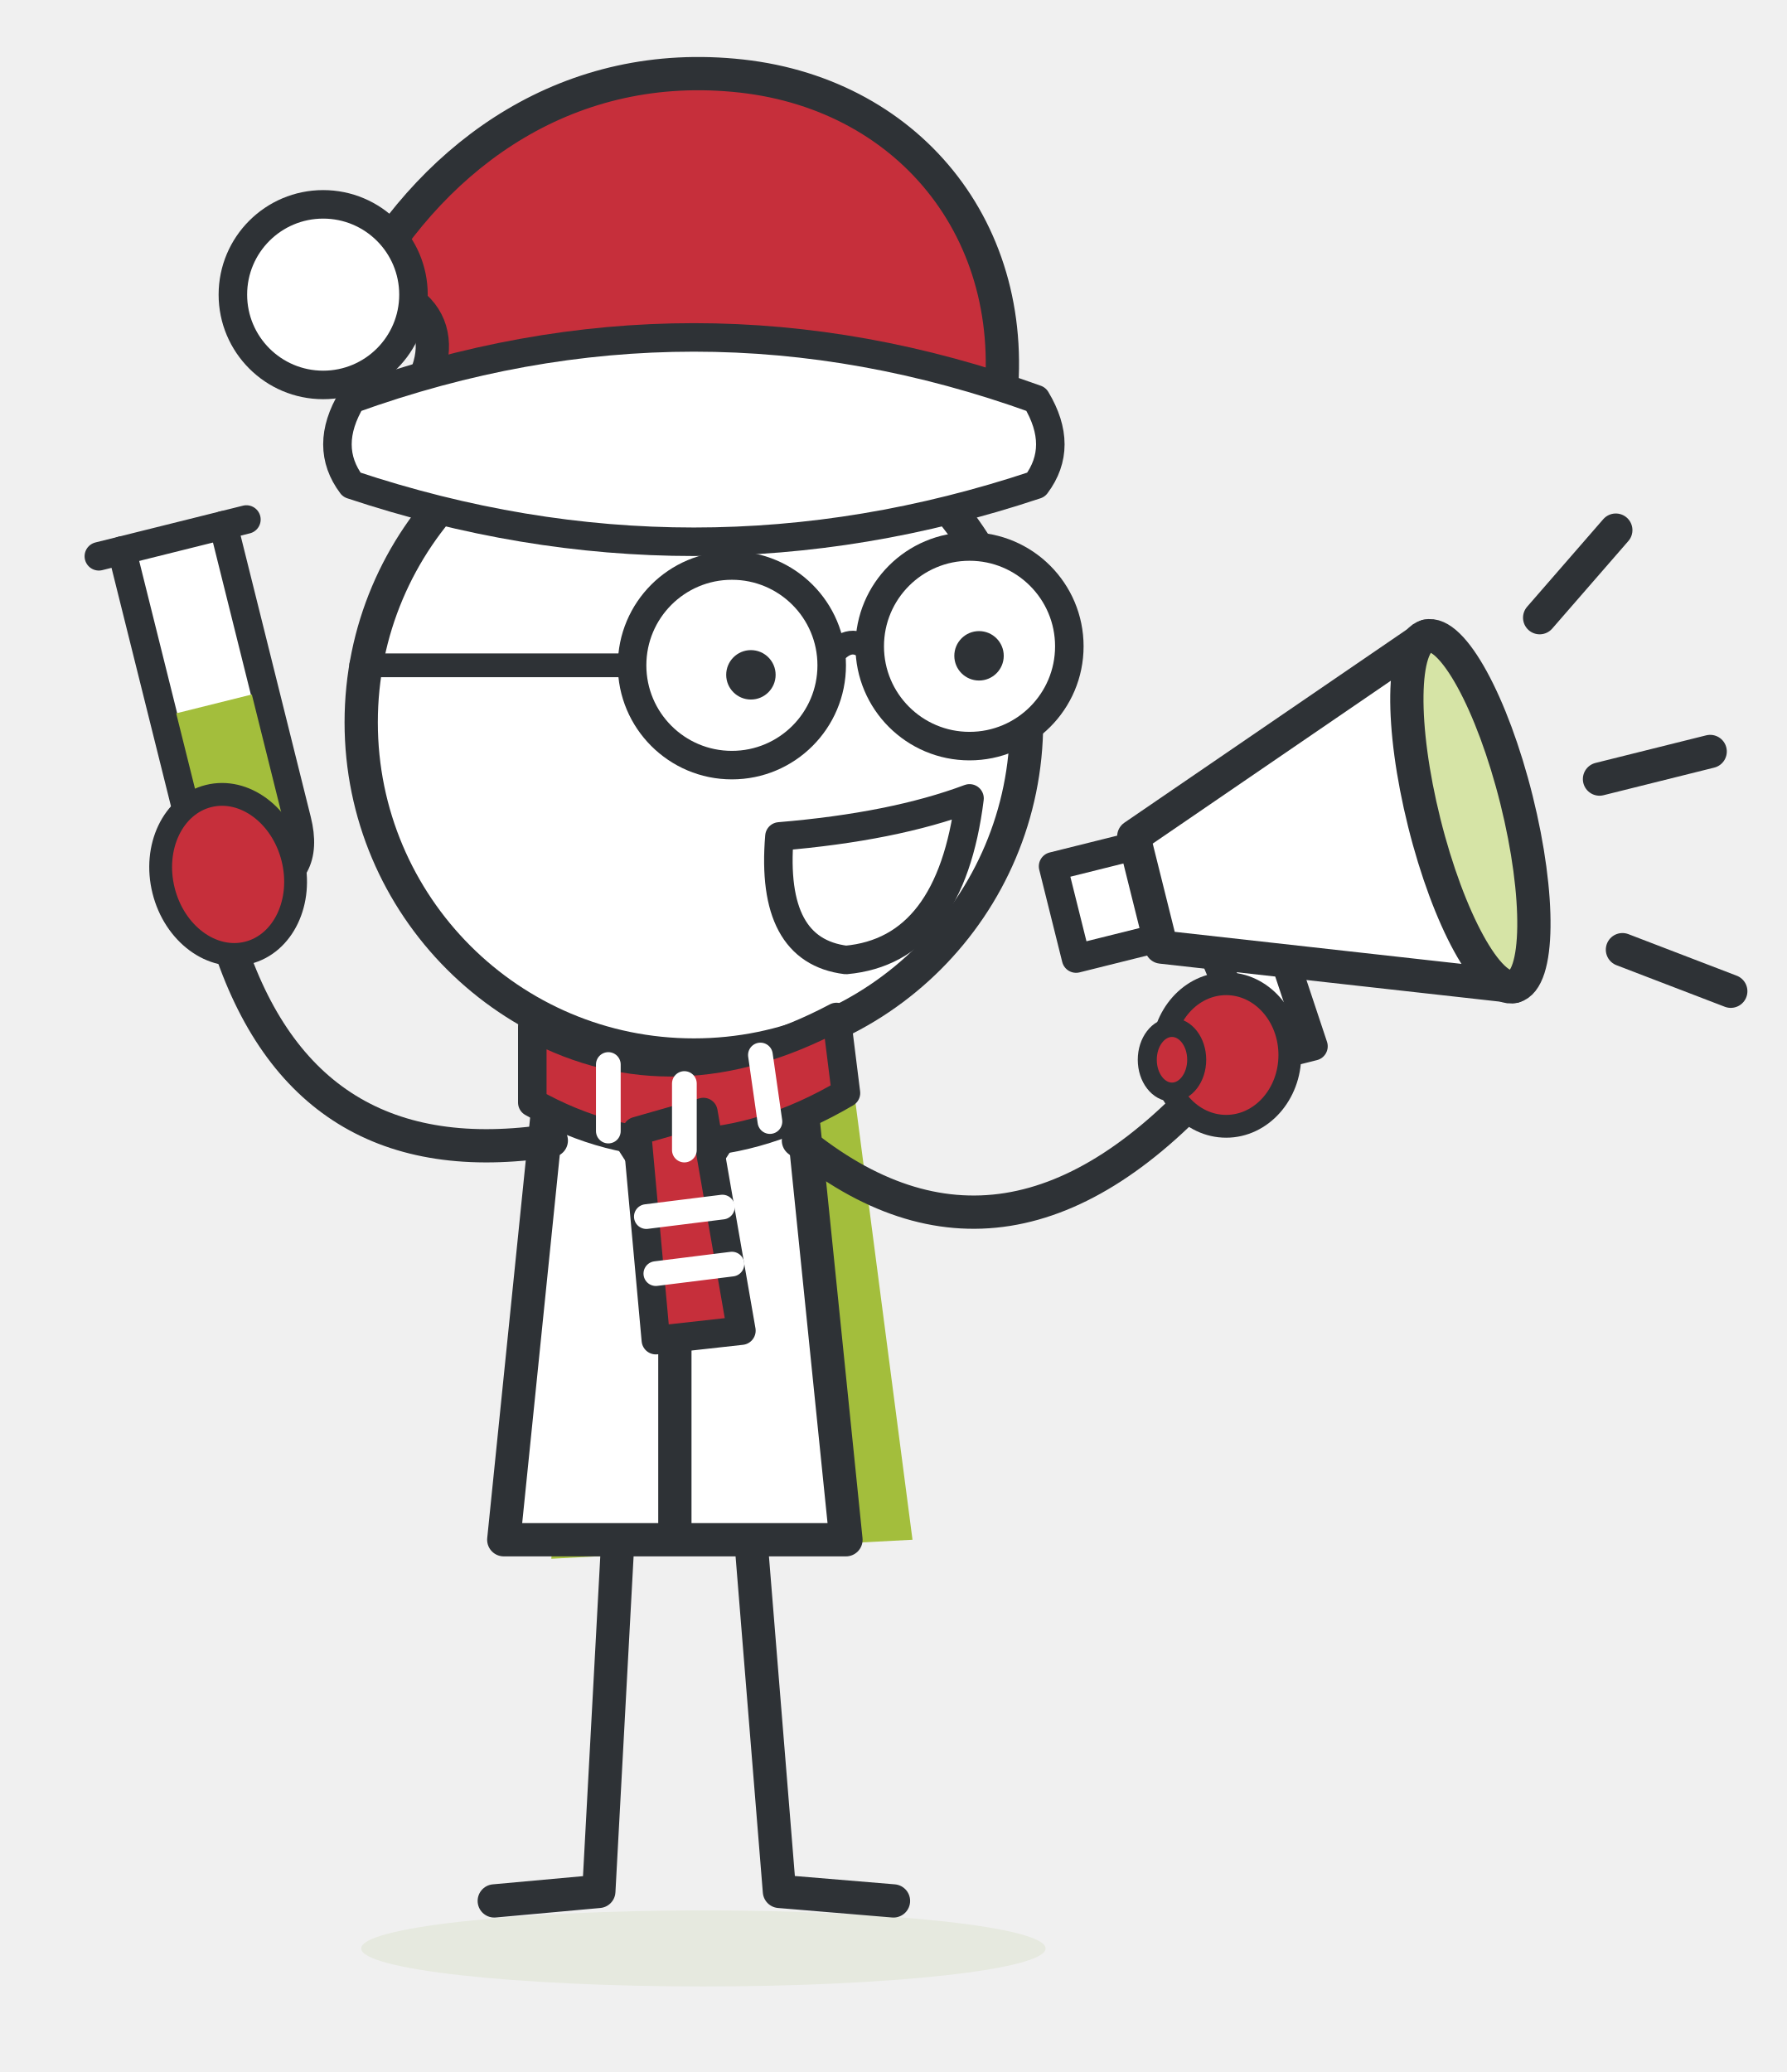
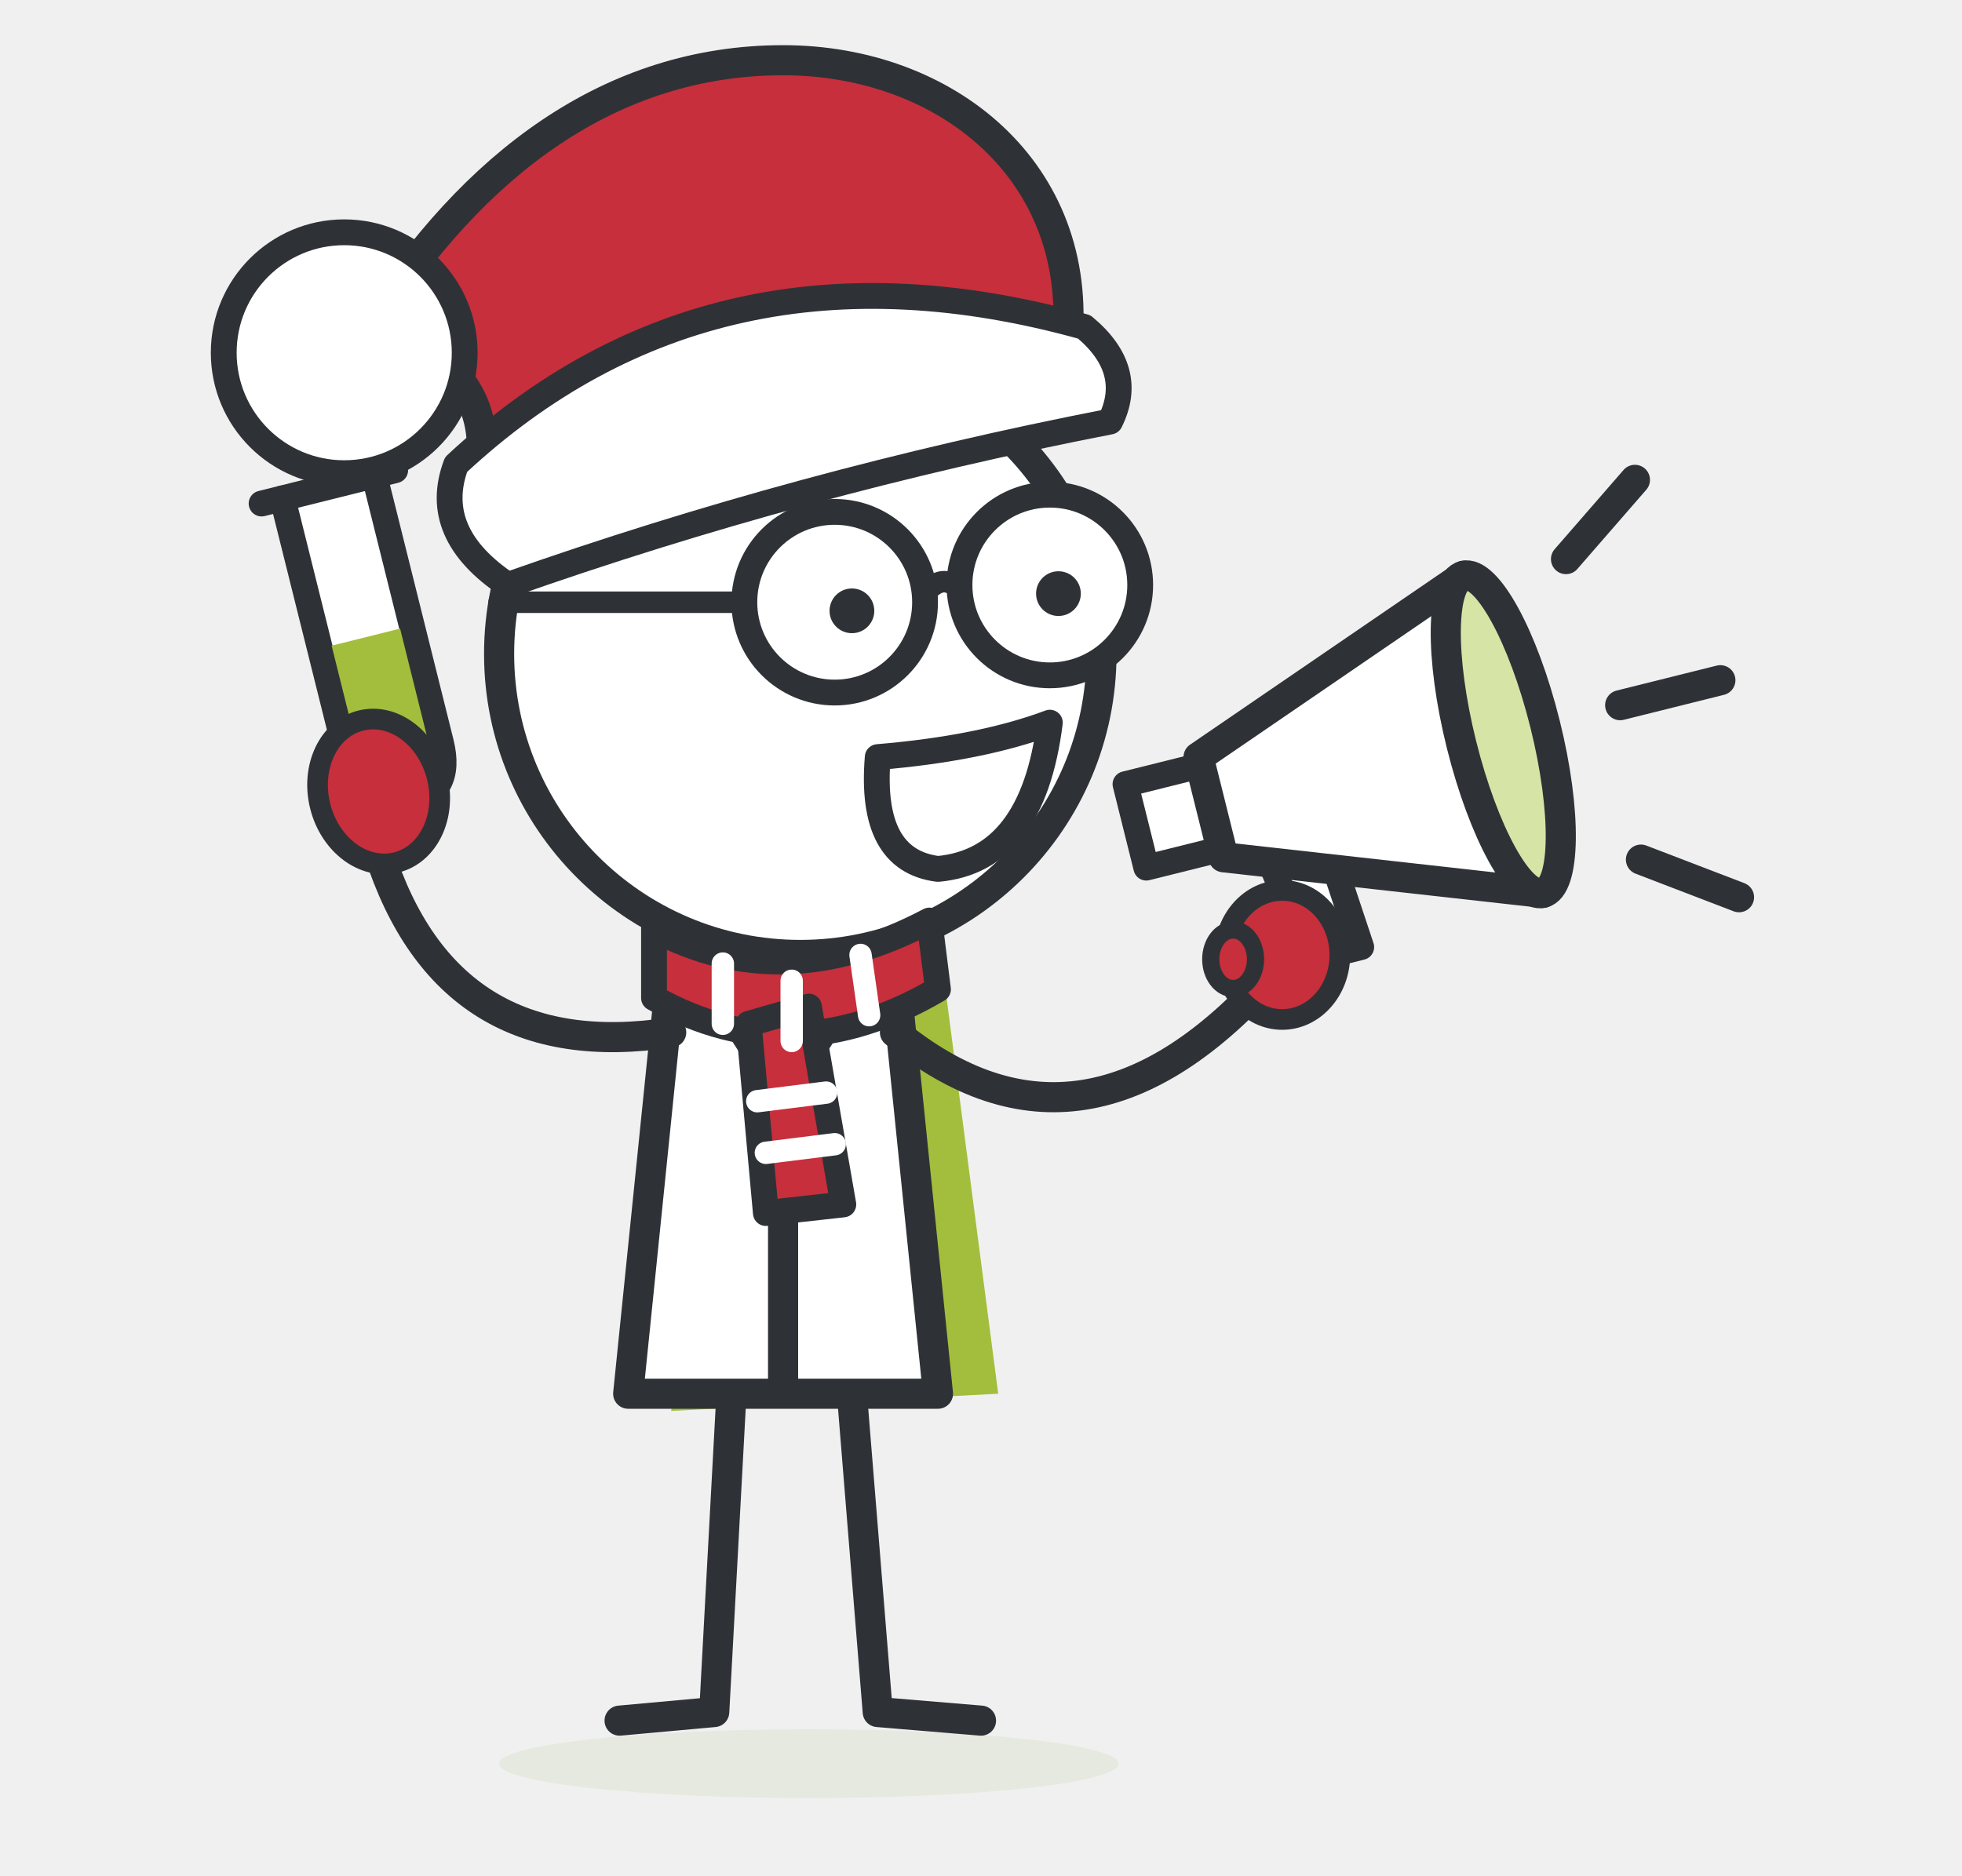
- <svg xmlns="http://www.w3.org/2000/svg" aria-hidden="true" focusable="false" viewBox="22 -4 188 218" fill="none" stroke="#2E3236" stroke-width="3.5" stroke-linecap="round" stroke-linejoin="round">
+ <svg xmlns="http://www.w3.org/2000/svg" aria-hidden="true" focusable="false" viewBox="2 -4 228 218" fill="none" stroke="#2E3236" stroke-width="3.5" stroke-linecap="round" stroke-linejoin="round">
  <ellipse cx="96" cy="201" rx="36" ry="4" fill="#E6E9DF" stroke="none" />
  <path d="M84 114 L112 112 L118 158 L80 160 Z" fill="#A3BE3C" stroke="none" />
  <path d="M87 158 L85 195 L74 196" />
  <path d="M101 158 L104 195 L116 196" />
  <path d="M80 109 L75 158 L111 158 L106 109" fill="#FFFFFF" />
  <path d="M84 109 L93 123 L102 109" />
  <path d="M93 123 L93 157" />
  <path d="M80 116 Q54 120 46 95" />
  <g transform="translate(-9 0) rotate(-14 54 72)">
    <path d="M48.5 52 L48.5 84 Q48.5 90 54 90 Q59.5 90 59.5 84 L59.5 52" fill="#FFFFFF" stroke-width="3" />
    <path d="M49.9 70 L58.1 70 L58.1 84 Q58.1 88.6 54 88.6 Q49.9 88.6 49.9 84 Z" fill="#A3BE3C" stroke="none" />
    <path d="M46 52 L62 52" stroke-width="3" />
  </g>
  <ellipse cx="46" cy="88" rx="7" ry="8.5" fill="#C62F3B" stroke="#2E3236" stroke-width="2.4" transform="rotate(-14 46 88)" />
  <circle cx="95" cy="72" r="35" fill="#FFFFFF" />
  <path d="M78 104 Q93 112 110 103 L111 111 Q94 121 78 112 Z" fill="#C62F3B" stroke-width="3" />
  <path d="M96 113 L100 136 L91 137 L89 115 Z" fill="#C62F3B" stroke-width="3" />
  <path d="M86 108 L86 115 M94 110 L94 117 M102 107 L103 114 M90 124 L98 123 M91 130 L99 129" stroke="#FFFFFF" stroke-width="2.6" />
-   <path d="M127 40 C130 21 118 6 100 4 C82 2 68 12 60 26 C68 27 70 33 64 40 Z" fill="#C62F3B" />
-   <path d="M59 38 Q95 25 131 38 Q134 43 131 47 Q95 59 59 47 Q56 43 59 38 Z" fill="#FFFFFF" stroke-width="3" />
-   <circle cx="56" cy="27" r="9.5" fill="#FFFFFF" stroke-width="3" />
+   <path d="M126 36 C128 16 112 3 93 3 C73 3 57 15 45 34 C53 36 58 41 58 48 Z" fill="#C62F3B" />
+   <path d="M55 50 Q85 22 128 34 Q134 39 131 45 Q95 52 61 64 Q52 58 55 50 Z" fill="#FFFFFF" stroke-width="3" />
+   <circle cx="42" cy="37" r="14" fill="#FFFFFF" stroke-width="3" />
  <path d="M60 66 L88 66" stroke-width="2.5" />
  <circle cx="99" cy="66" r="10.5" fill="#FFFFFF" stroke-width="3" />
  <circle cx="124" cy="64" r="10.5" fill="#FFFFFF" stroke-width="3" />
  <path d="M109.5 65 Q111.5 62.5 113.5 64.5" stroke-width="2.5" />
  <circle cx="101" cy="67" r="2.6" fill="#2E3236" stroke="none" />
  <circle cx="125" cy="65" r="2.6" fill="#2E3236" stroke="none" />
  <path d="M104 84 Q116 83 124 80 Q122 96 111 97 Q103 96 104 84 Z" fill="#FFFFFF" stroke-width="3" />
  <g transform="translate(134 92) rotate(-14)">
    <path d="M14 7 L16 20 L22 20 L21 7" fill="#FFFFFF" stroke-width="3" />
    <path d="M0 -5 L9 -5 L9 5 L0 5 Z" fill="#FFFFFF" stroke-width="3" />
    <path d="M9 -6 L44 -19 L44 19 L9 6 Z" fill="#FFFFFF" />
    <ellipse cx="44" cy="0" rx="5" ry="19" fill="#D6E4A6" />
    <g class="ondes">
      <path d="M56 -18 L66 -25" />
      <path d="M58 0 L70 0" />
      <path d="M56 18 L66 25" />
    </g>
  </g>
  <path d="M106 116 Q128 134 150 109" />
  <ellipse cx="151" cy="107" rx="6.7" ry="7.5" fill="#C62F3B" stroke="#2E3236" stroke-width="2.4" />
  <ellipse cx="145.3" cy="107.5" rx="2.6" ry="3.4" fill="#C62F3B" stroke="#2E3236" stroke-width="2" />
</svg>
